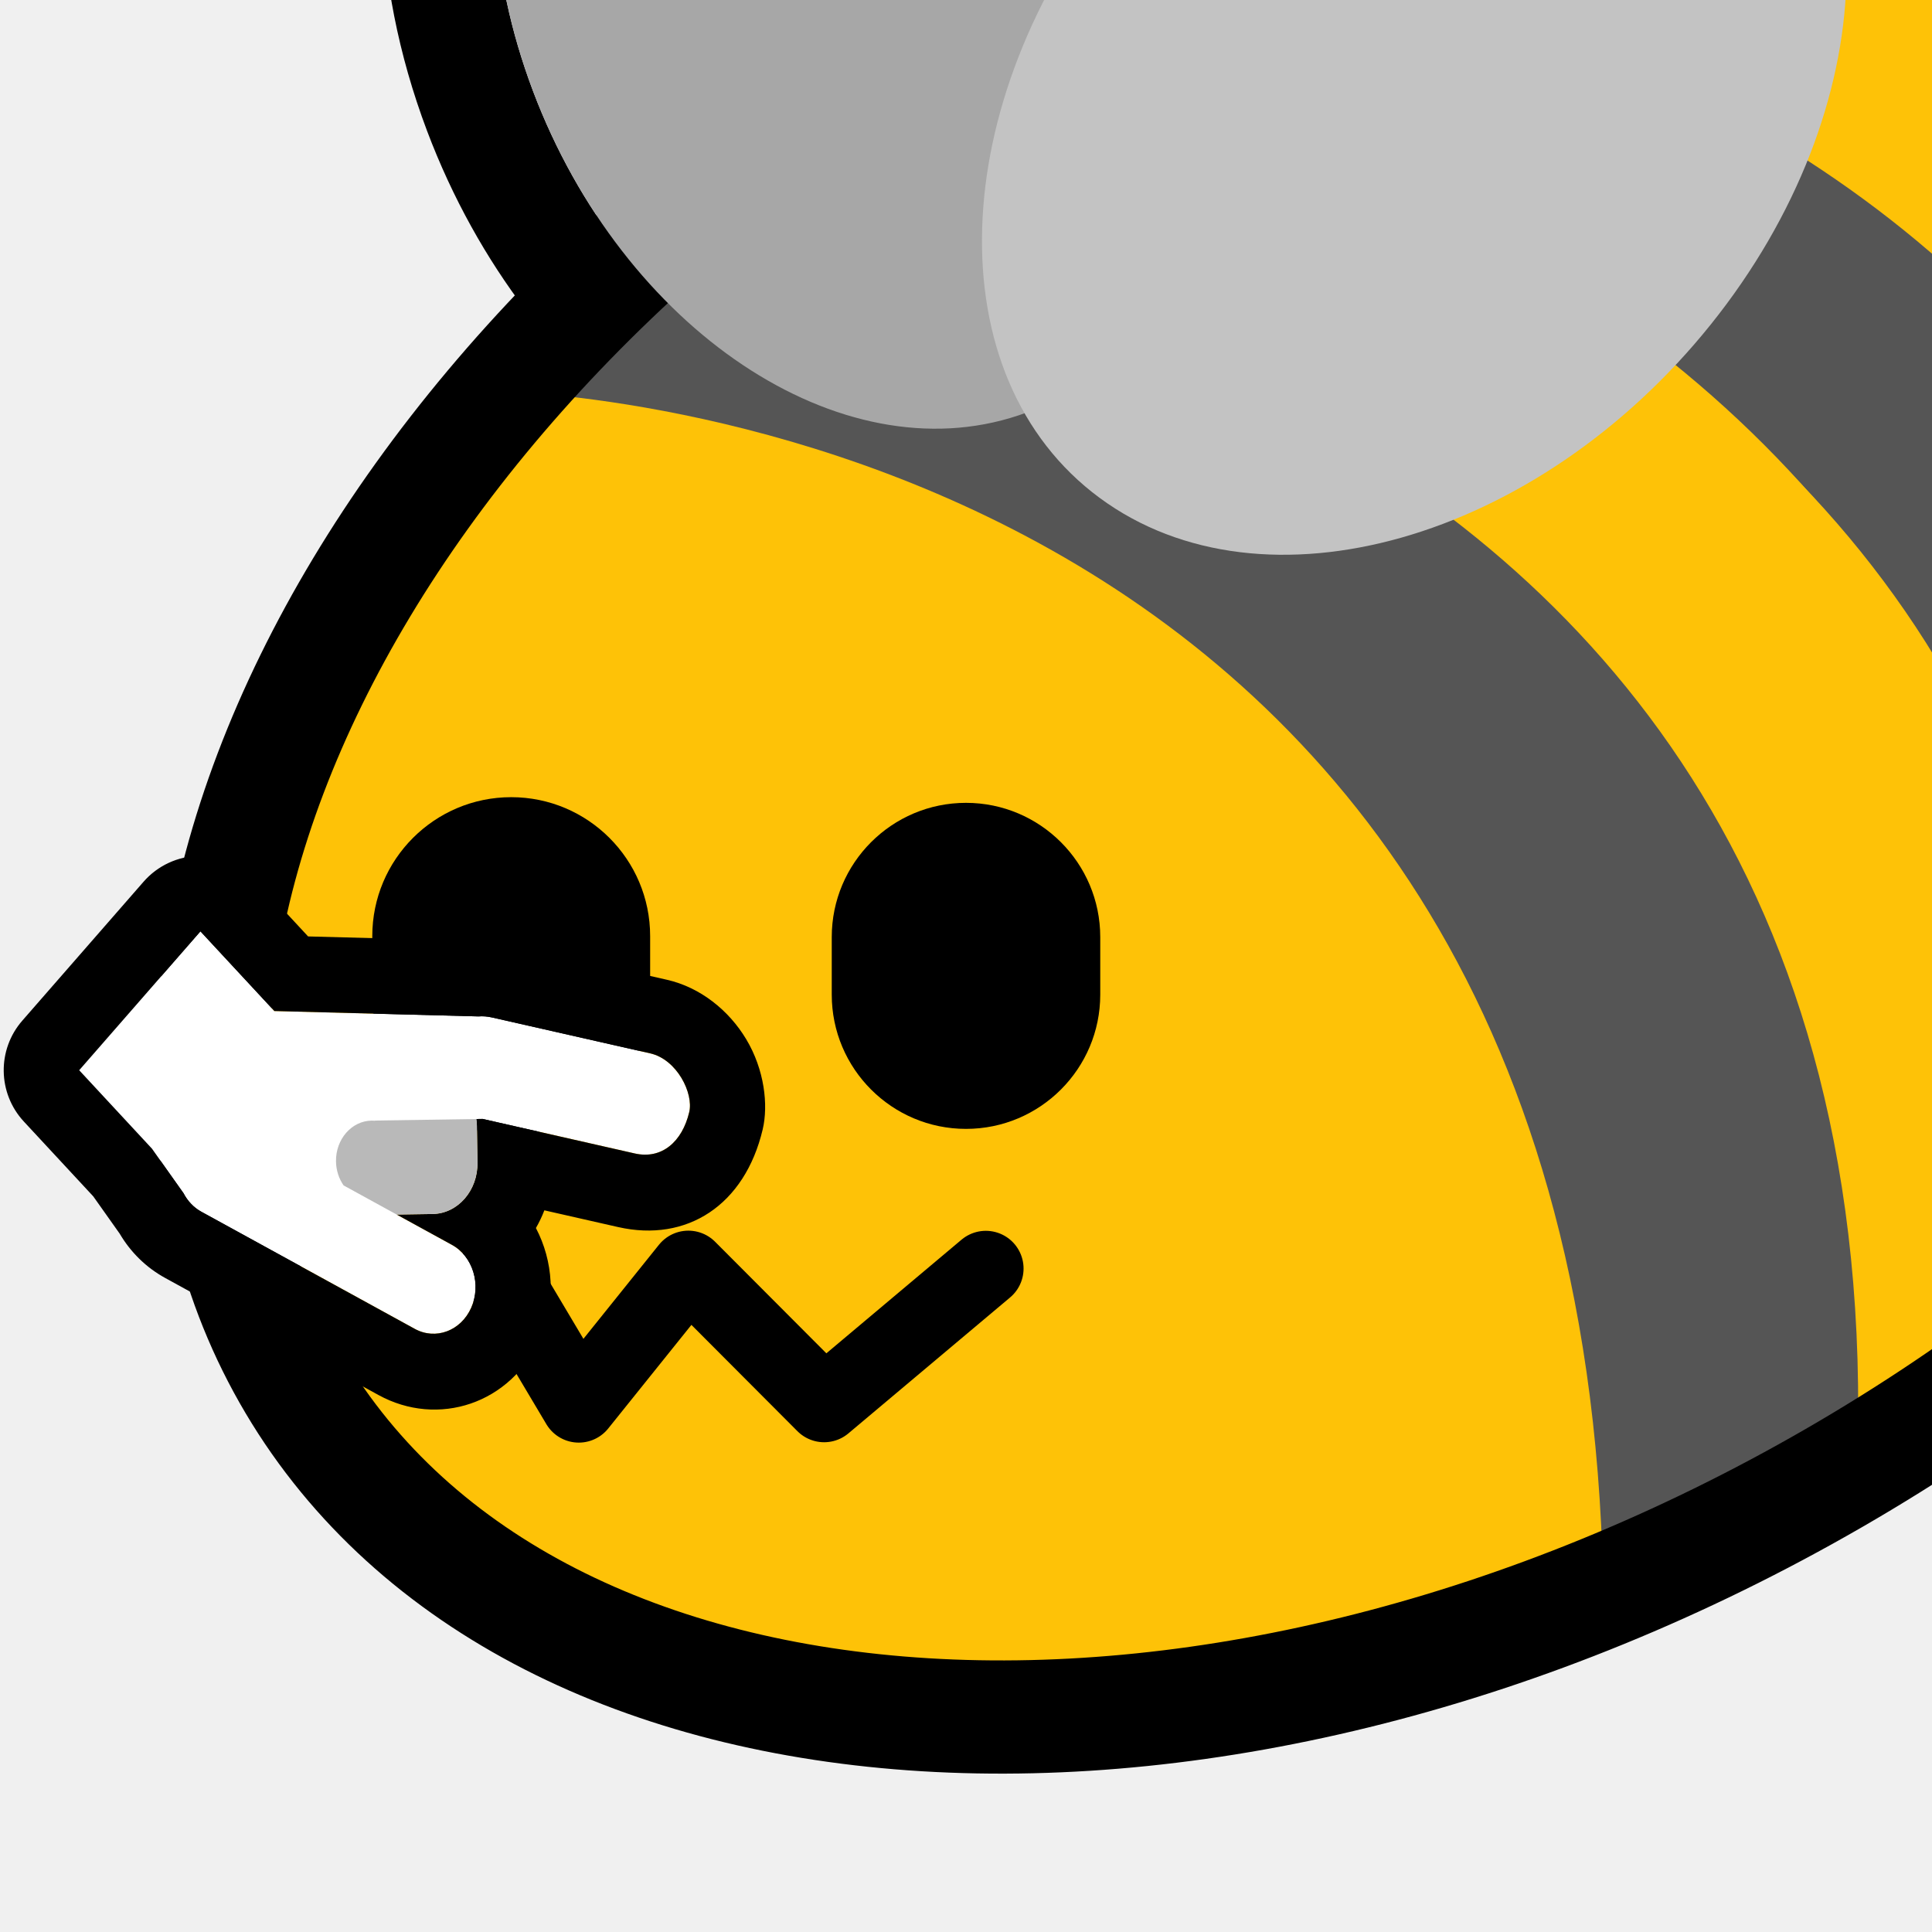
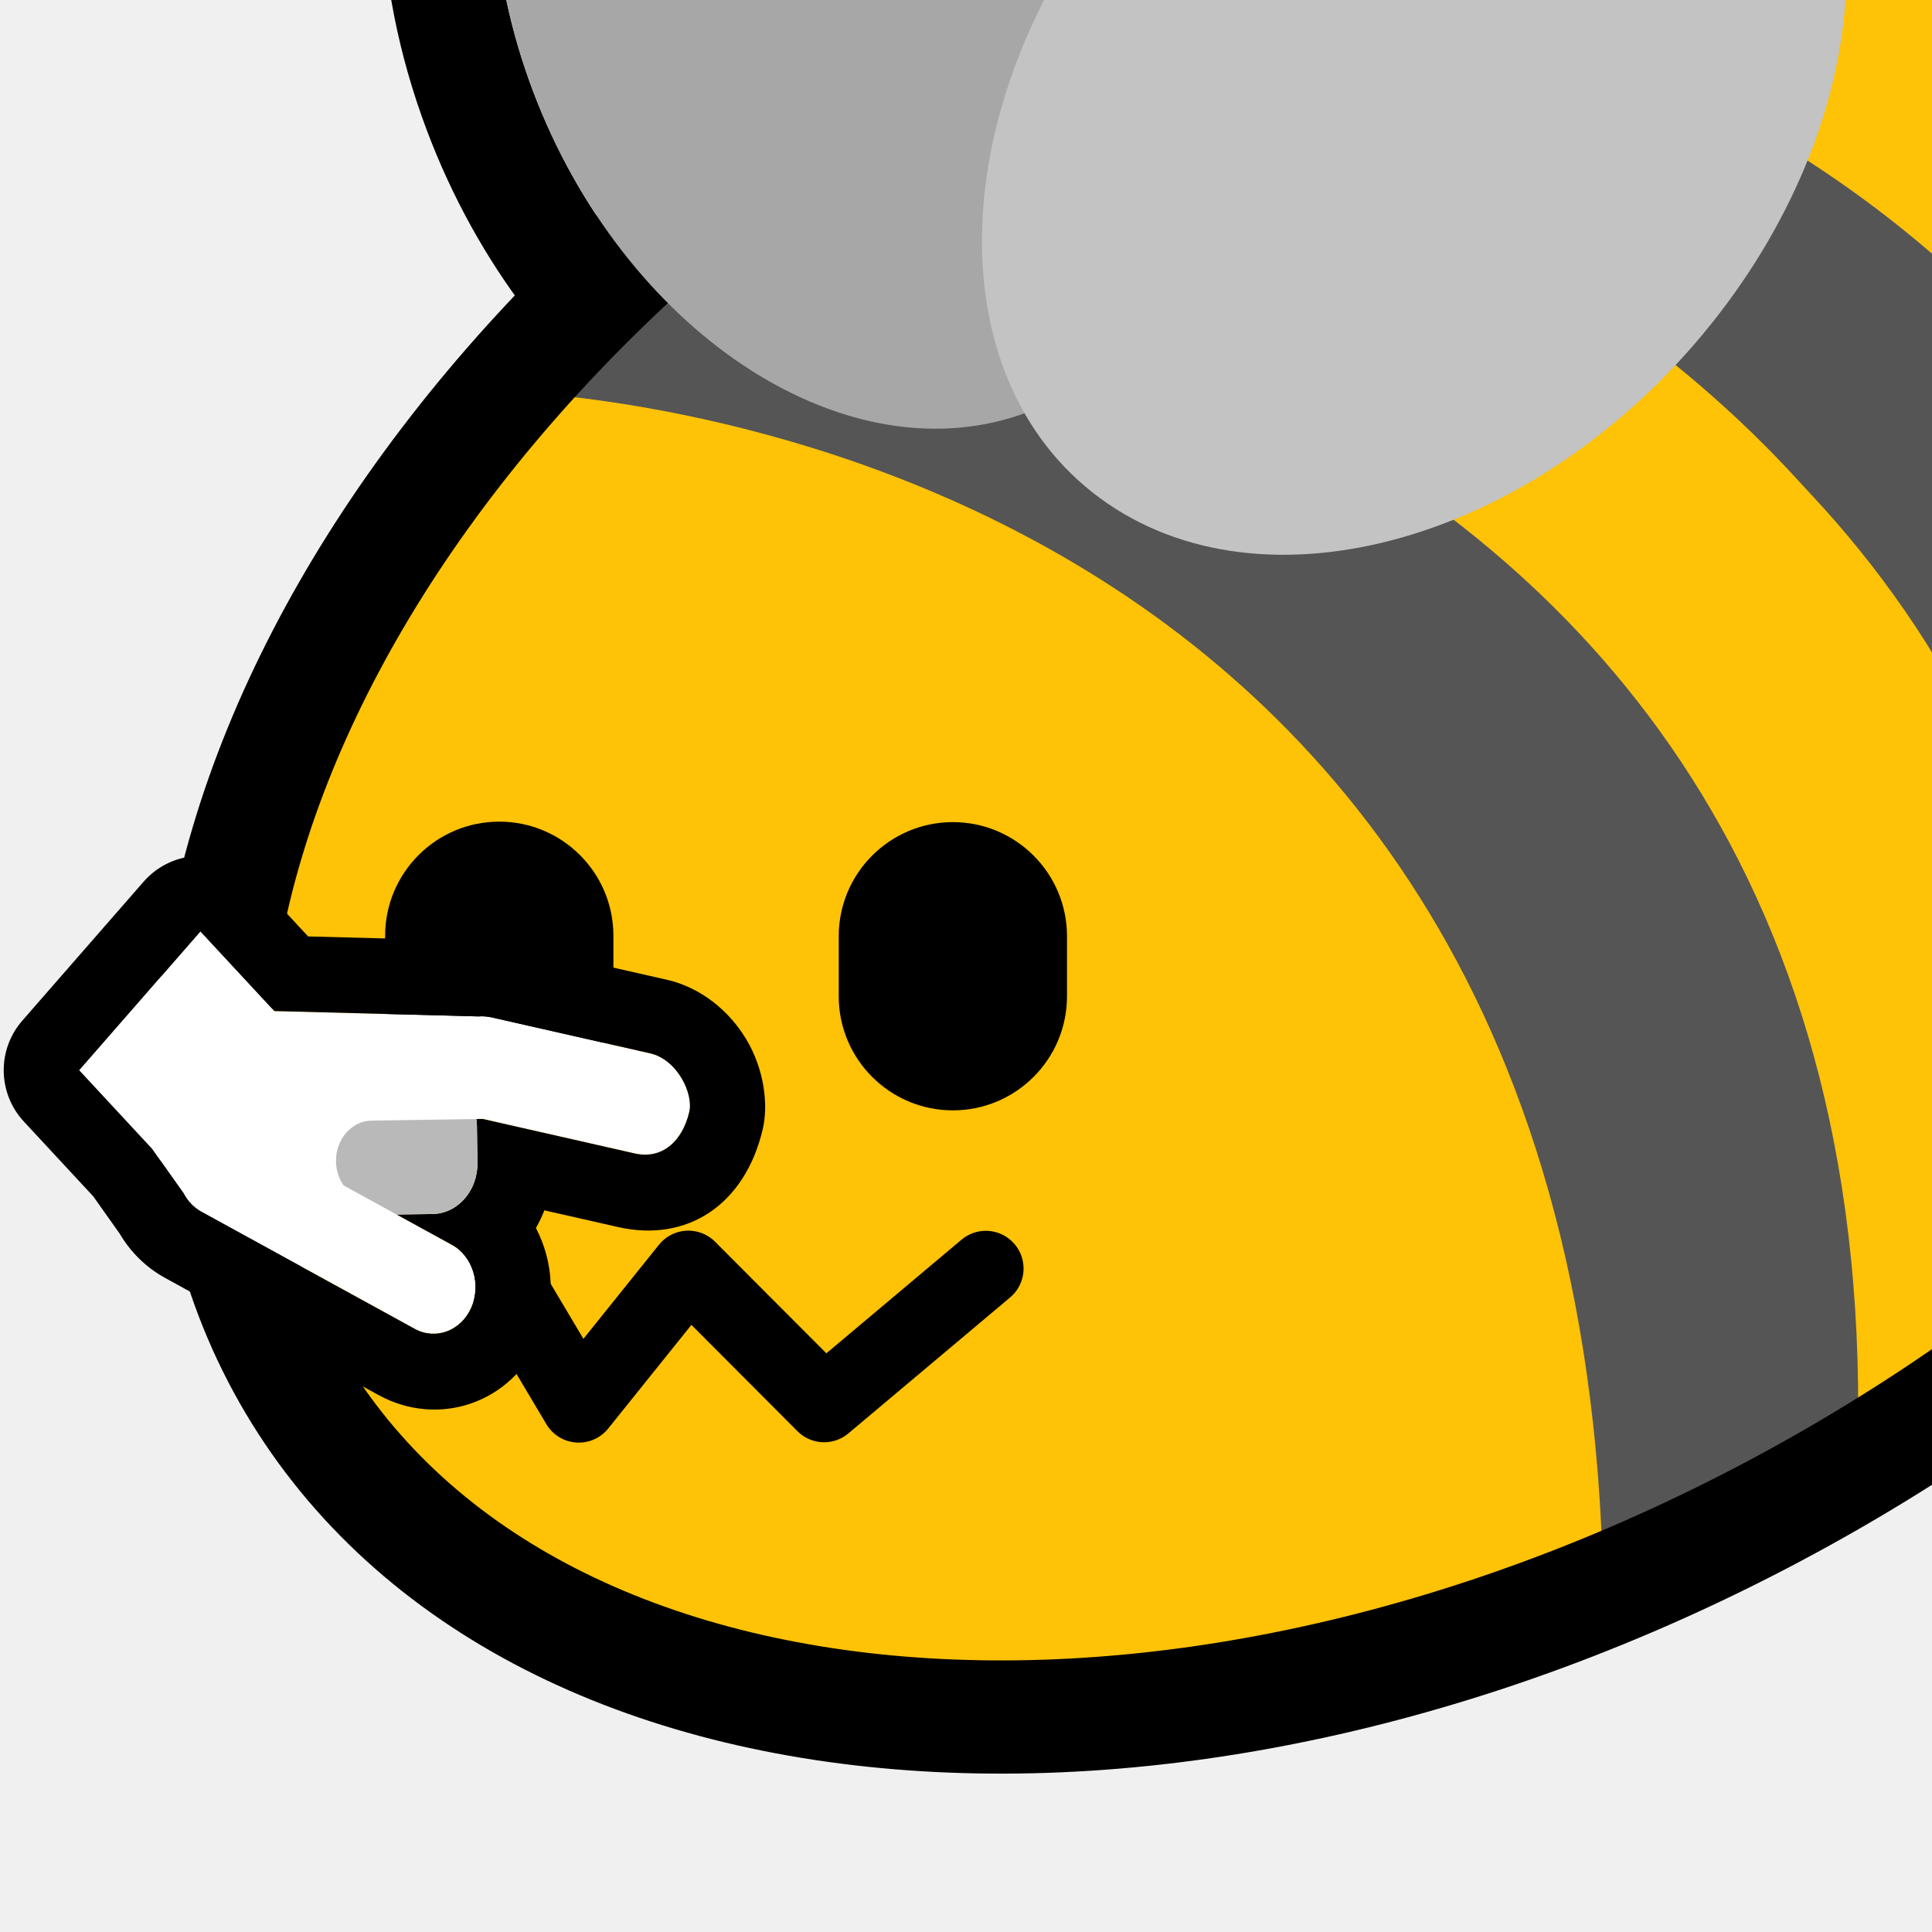
<svg xmlns="http://www.w3.org/2000/svg" width="100%" height="100%" viewBox="0 0 256 256" version="1.1" xml:space="preserve" style="fill-rule:evenodd;clip-rule:evenodd;stroke-linecap:round;stroke-linejoin:round;stroke-miterlimit:1.5;">
  <rect id="blobbee_boop" x="0" y="0" width="256" height="256" style="fill:none;" />
  <clipPath id="_clip1">
    <rect x="0" y="0" width="256" height="256" />
  </clipPath>
  <g clip-path="url(#_clip1)">
    <path id="Wings-outline" d="M129.457,71.439C101.62,74.152 70.004,52.917 56.583,17.332C41.238,-23.356 56.638,-63.617 86.987,-73.764C110.642,-81.673 139.399,-69.767 157.884,-44.535C184.732,-63.181 216.987,-65.526 237.979,-50.045C265.408,-29.818 267.488,16.097 238.398,52.369C209.763,88.073 163.808,97.957 136.809,78.046C134.11,76.056 131.659,73.845 129.457,71.439ZM135.756,54.763C138.246,59.112 141.562,62.914 145.712,65.974C167.403,81.971 203.691,71.669 226.696,42.984C249.701,14.299 250.768,-21.976 229.076,-37.973C209.154,-52.665 176.918,-45.173 153.969,-21.629C141.008,-50.189 114.034,-66.991 91.744,-59.538C68.16,-51.653 58.694,-19.58 70.618,12.039C82.543,43.658 111.372,62.927 134.957,55.041C135.225,54.952 135.491,54.859 135.756,54.763Z" />
    <path id="Body" d="M127.902,1.921C208.729,-44.745 300.137,-39.183 331.897,14.333C363.657,67.85 323.82,149.185 242.993,195.851C162.165,242.517 70.758,236.955 38.998,183.439C7.237,129.922 47.074,48.587 127.902,1.921Z" style="fill:rgb(254,194,7);" />
    <g id="Stripes">
      <path d="M188.793,-16.095C187.039,-14.699 315.054,-20.58 327.076,109.803C391.095,-61.796 189.429,-29.021 188.793,-16.095Z" style="fill:rgb(85,85,85);" />
      <path d="M327.076,111.159C319.401,-14.647 191.893,-17.614 192.59,-21.35L145.073,-3.751C145.073,-3.751 299.034,-6.142 304.518,142.104L323.15,113.42" style="fill:rgb(254,194,7);" />
      <path d="M275.897,172.628L304.252,142.104C298.868,-6.332 141.84,-8.914 141.842,-8.859L116.671,5.99C116.437,6.032 279.066,19.108 275.897,172.628Z" style="fill:rgb(85,85,85);" />
      <path d="M118.8,6.104L91.65,27.286C91.65,27.286 247.73,42.825 246.071,194.336L275.383,174.688C286.256,24.404 117.148,7.374 114.749,9.264" style="fill:rgb(254,194,7);" />
      <path d="M85.819,30.174L65.463,51.814C65.463,51.814 209.143,53.111 212.42,209.36L246.071,194.336C251.812,38.125 90.484,31.835 85.819,30.174Z" style="fill:rgb(85,85,85);" />
    </g>
    <path id="Body-outline" d="M127.902,1.921C208.729,-44.745 300.137,-39.183 331.897,14.333C363.657,67.85 323.82,149.185 242.993,195.851C162.165,242.517 70.758,236.955 38.998,183.439C7.237,129.922 47.074,48.587 127.902,1.921Z" style="fill:none;stroke:black;stroke-width:15px;" />
    <g id="Wings">
      <path id="Back-wing" d="M91.744,-59.538C115.328,-67.424 144.157,-48.156 156.082,-16.536C168.007,15.083 158.541,47.156 134.957,55.041C111.372,62.927 82.543,43.658 70.618,12.039C58.694,-19.58 68.16,-51.653 91.744,-59.538Z" style="fill:rgb(167,167,167);" />
      <path id="Front-wing" d="M229.076,-37.973C250.768,-21.976 249.701,14.299 226.696,42.984C203.691,71.669 167.403,81.971 145.712,65.974C124.02,49.977 125.087,13.702 148.092,-14.983C171.097,-43.668 207.385,-53.97 229.076,-37.973Z" style="fill:rgb(195,195,195);" />
    </g>
    <g id="Face">
      <path id="Mouth" d="M65.917,168.037L76.693,186.154L91.213,168.069L109.2,186.104L130.627,168.09" style="fill:none;stroke:black;stroke-width:10px;" />
      <g id="Eyes">
-         <path id="Right-eye" d="M145.789,124.17L145.789,131.793C145.789,141.612 137.818,149.583 128,149.583C118.182,149.583 110.211,141.612 110.211,131.793L110.211,124.17C110.211,114.352 118.182,106.381 128,106.381C137.818,106.381 145.789,114.352 145.789,124.17Z" />
-         <path id="Left-eye" d="M86.147,124.038L86.147,131.926C86.147,142.086 77.898,150.334 67.738,150.334C57.579,150.334 49.33,142.086 49.33,131.926L49.33,124.038C49.33,113.878 57.579,105.63 67.738,105.63C77.898,105.63 86.147,113.878 86.147,124.038Z" />
+         <path id="Right-eye" d="M141.384,124.059L141.384,132.005C141.384,140.353 134.608,147.129 126.26,147.129C117.913,147.129 111.136,140.353 111.136,132.005L111.136,124.059C111.136,115.712 117.913,108.935 126.26,108.935C134.608,108.935 141.384,115.712 141.384,124.059Z" />
+         <path id="Left-eye" d="M81.28,123.995L81.28,131.941C81.28,140.288 74.503,147.065 66.156,147.065C57.808,147.065 51.032,140.288 51.032,131.941L51.032,123.995C51.032,115.647 57.808,108.871 66.156,108.871C74.503,108.871 81.28,115.647 81.28,123.995Z" />
      </g>
    </g>
    <g id="Hand">
      <path id="Main" d="M52.565,160.935L59.886,164.953C62.655,166.472 63.799,170.199 62.441,173.27C61.083,176.341 57.732,177.601 54.964,176.082L26.684,160.564C25.656,160 24.853,159.132 24.317,158.106L20.138,152.207L10.493,141.811L26.559,123.407L36.327,133.937L36.301,133.966L63.392,134.681C63.973,134.636 64.57,134.678 65.169,134.814L86.147,139.574C89.725,140.386 91.913,144.884 91.328,147.354C90.397,151.283 87.692,153.652 84.114,152.84L63.943,148.263L63.125,148.276C63.168,148.581 63.192,148.892 63.197,149.209L63.27,154.053C63.326,157.761 60.662,160.813 57.325,160.863L52.565,160.935Z" style="fill:white;" />
      <path d="M40.825,124.082C48.363,124.281 63.265,124.674 63.257,124.674C64.613,124.624 65.995,124.747 67.382,125.062L88.359,129.821C92.807,130.831 96.583,133.881 98.873,137.696C101.294,141.73 101.827,146.415 101.059,149.66C98.684,159.681 91.028,164.663 81.901,162.592L72.131,160.375C71.816,161.193 71.441,161.976 71.012,162.72C73.298,167.076 73.72,172.49 71.586,177.315C67.723,186.049 58.026,189.169 50.153,184.849L21.873,169.33C19.346,167.944 17.291,165.903 15.856,163.462L12.359,158.526L3.162,148.612C-0.318,144.861 -0.405,139.089 2.96,135.235L19.025,116.831C20.89,114.695 23.573,113.451 26.407,113.408C29.242,113.366 31.962,114.528 33.89,116.606L40.825,124.082ZM52.565,160.935L57.325,160.863C60.662,160.813 63.326,157.761 63.27,154.053L63.197,149.209C63.192,148.892 63.168,148.581 63.125,148.276L63.943,148.263L84.114,152.84C87.692,153.652 90.397,151.283 91.328,147.354C91.913,144.884 89.725,140.386 86.147,139.574L65.169,134.814C64.57,134.678 63.973,134.636 63.392,134.681L36.301,133.966L36.327,133.937L26.559,123.407L10.493,141.811L20.138,152.207L24.317,158.106C24.853,159.132 25.656,160 26.684,160.564L54.964,176.082C57.732,177.601 61.083,176.341 62.441,173.27C63.799,170.199 62.655,166.472 59.886,164.953L52.565,160.935Z" />
      <path id="Shading" d="M52.565,160.935L45.528,157.074C44.913,156.192 44.54,155.091 44.522,153.892C44.477,150.948 46.592,148.526 49.242,148.486C49.396,148.483 49.549,148.489 49.7,148.503L49.71,148.478L63.125,148.276C63.168,148.581 63.192,148.892 63.197,149.209L63.27,154.053C63.326,157.761 60.662,160.813 57.325,160.863L52.565,160.935Z" style="fill:rgb(185,185,185);" />
    </g>
  </g>
</svg>
